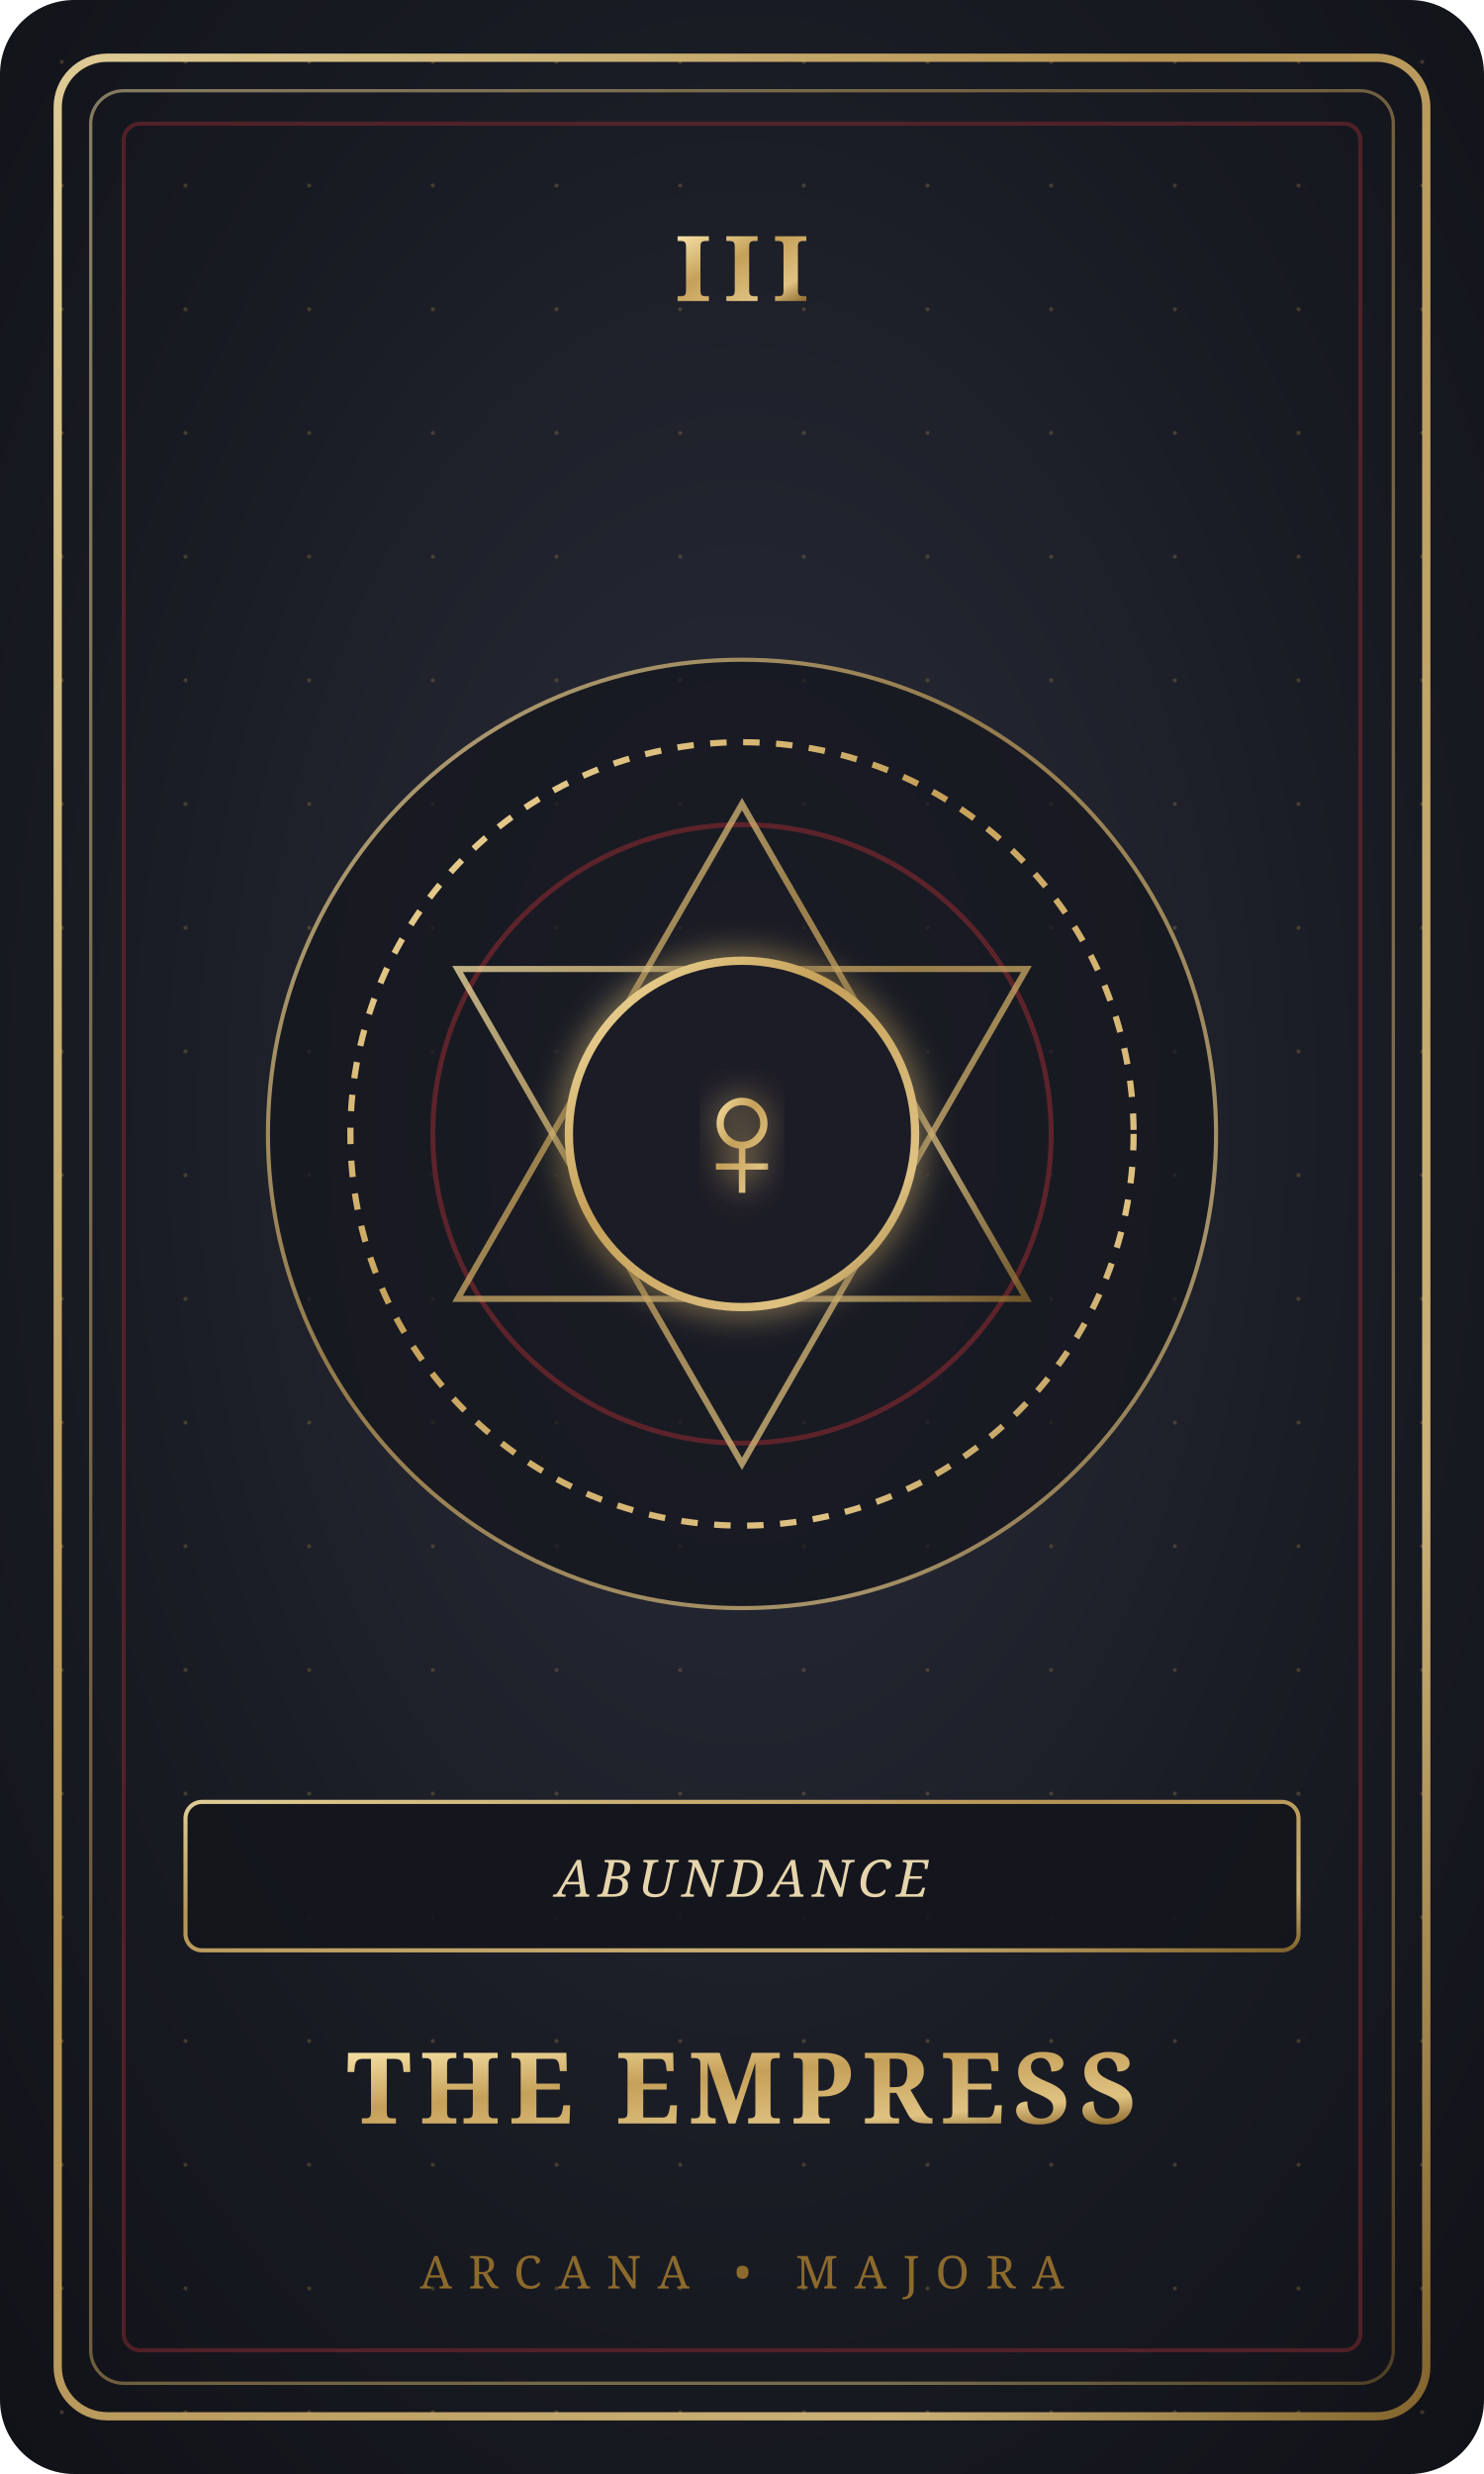
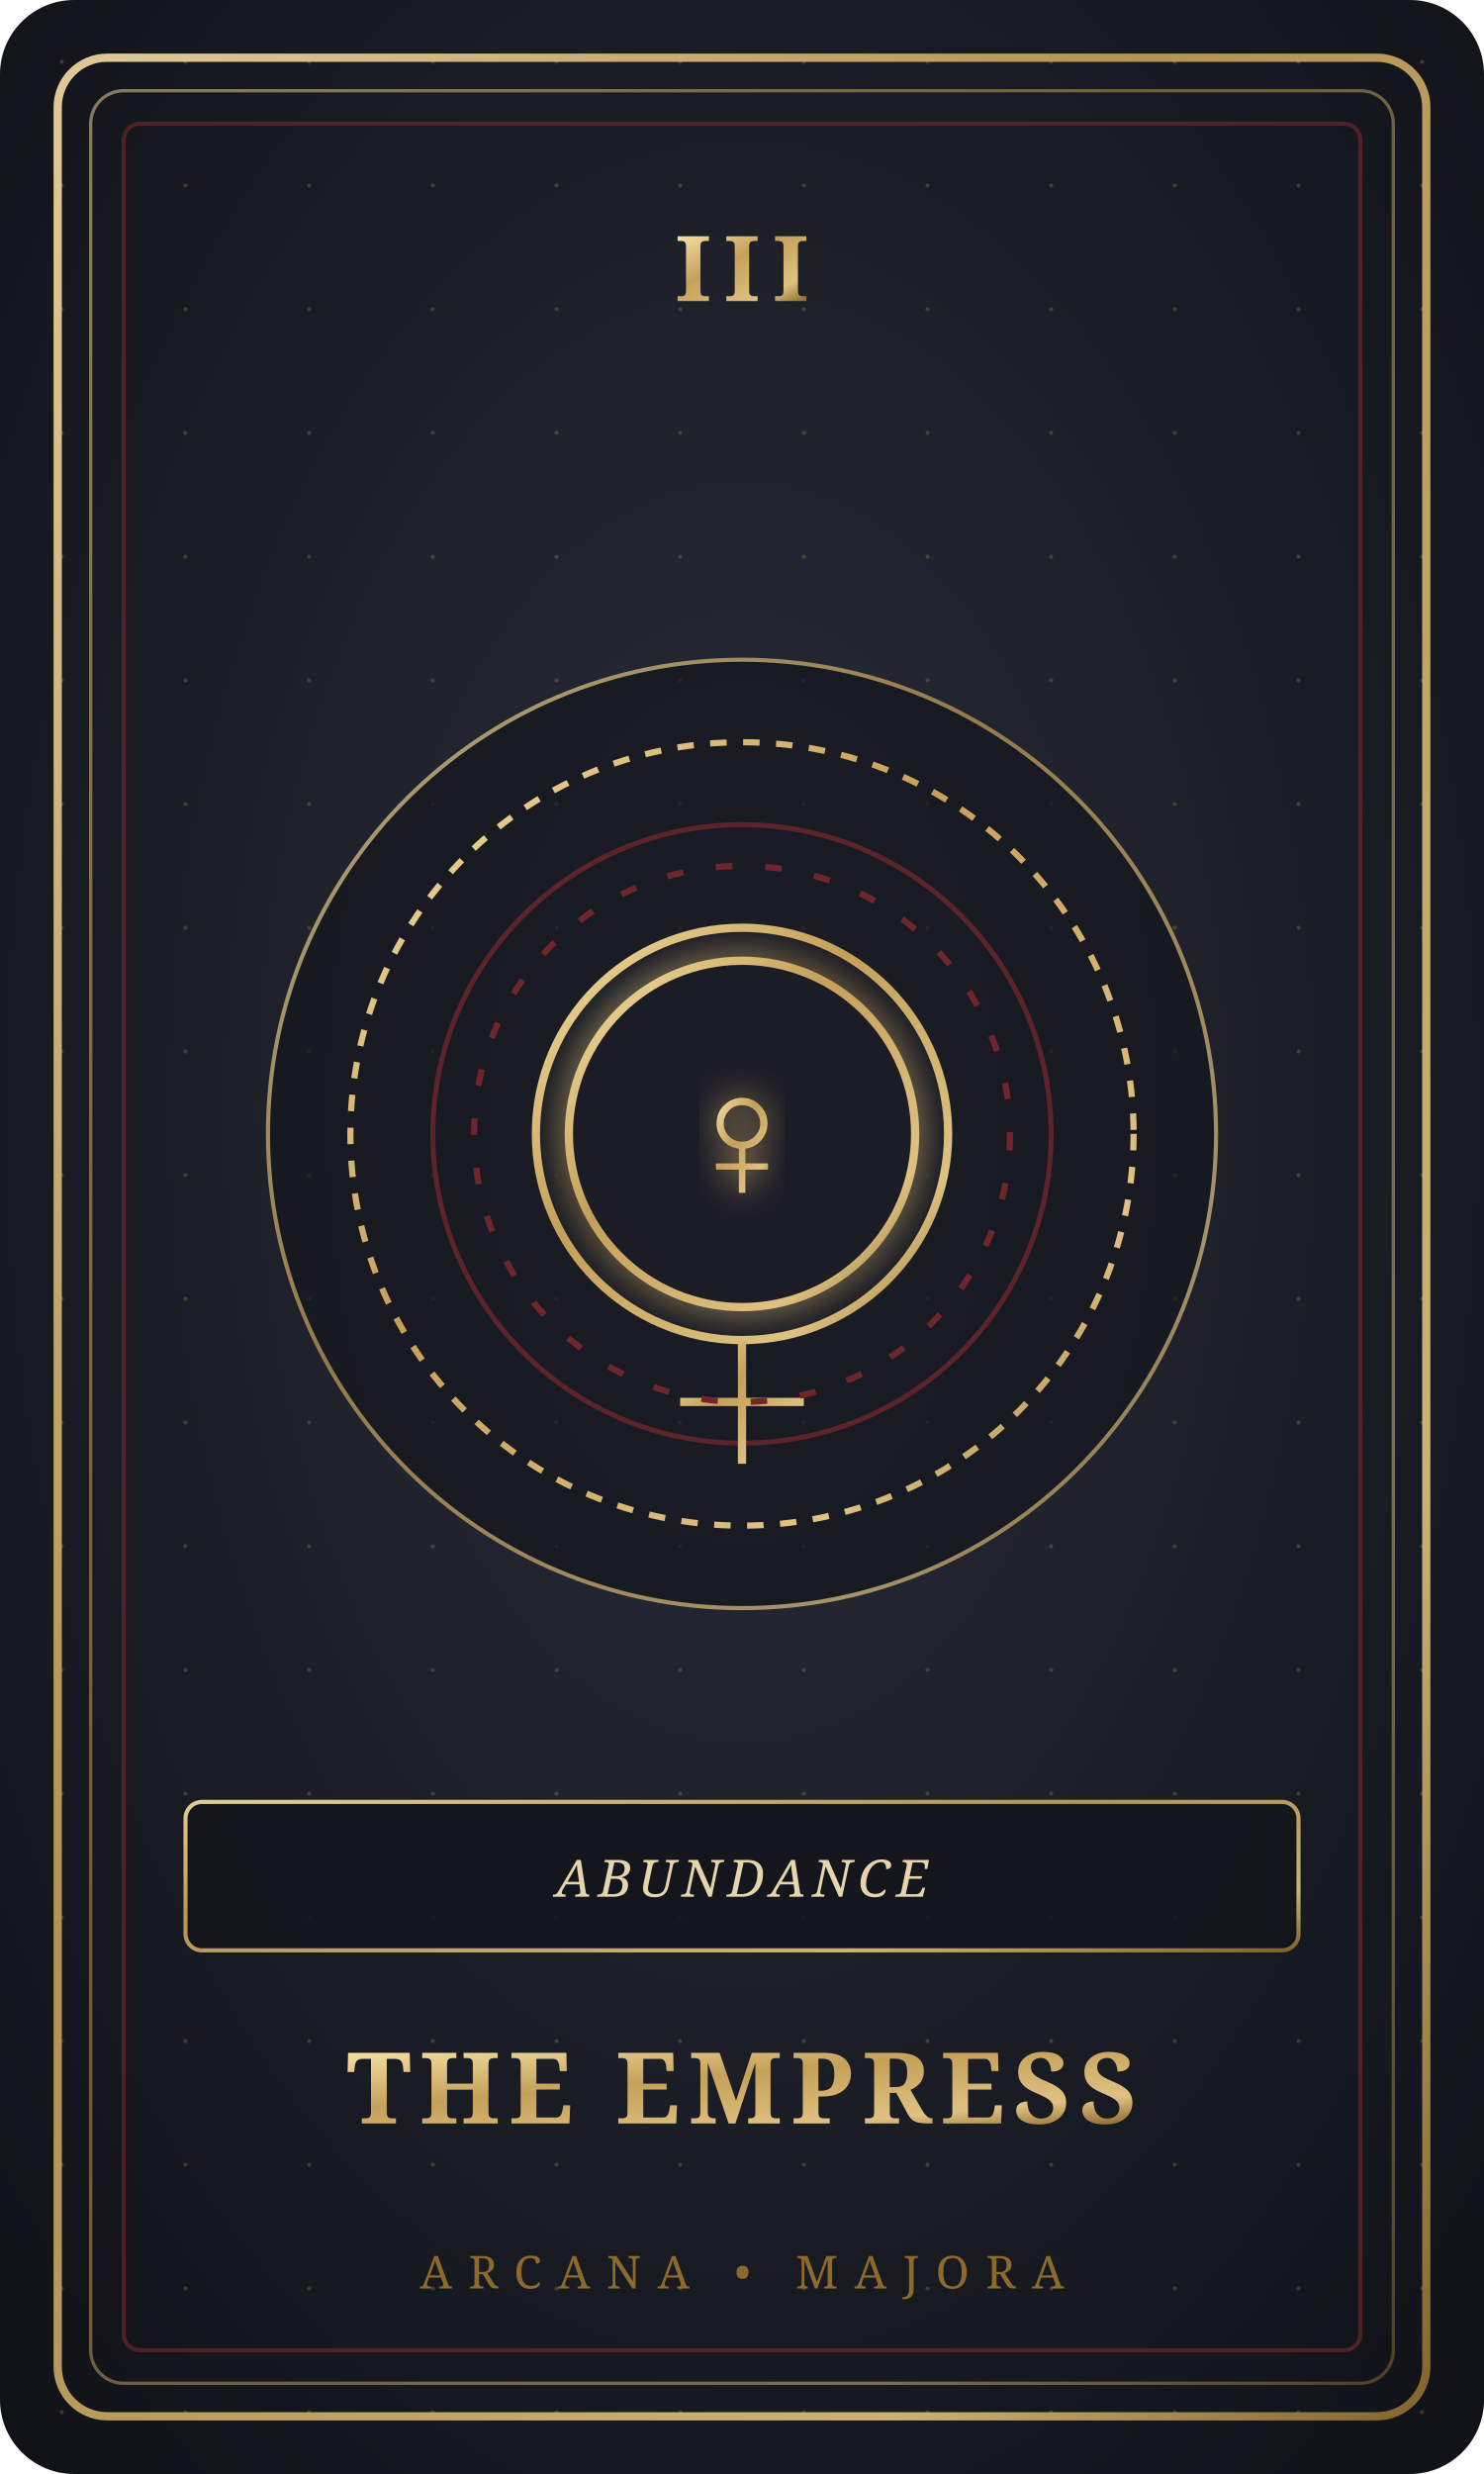
<svg xmlns="http://www.w3.org/2000/svg" viewBox="0 0 360 600" width="360" height="600">
  <defs>
    <radialGradient id="cardBg_3_empress" cx="50%" cy="45%" r="80%">
      <stop offset="0%" stop-color="#2a2c3a" />
      <stop offset="60%" stop-color="#181a22" />
      <stop offset="100%" stop-color="#0f1015" />
    </radialGradient>
    <linearGradient id="gold_3_empress" x1="0%" y1="0%" x2="100%" y2="100%">
      <stop offset="0%" stop-color="#f5e0a3" />
      <stop offset="40%" stop-color="#c5a059" />
      <stop offset="80%" stop-color="#dfc282" />
      <stop offset="100%" stop-color="#8c6a2c" />
    </linearGradient>
    <pattern id="parch_3_empress" width="30" height="30" patternUnits="userSpaceOnUse">
      <circle cx="15" cy="15" r="0.5" fill="#c5a059" opacity="0.25" />
    </pattern>
    <filter id="glow_3_empress" x="-30%" y="-30%" width="160%" height="160%">
      <feGaussianBlur stdDeviation="4" result="blur" />
      <feComposite in="SourceGraphic" in2="blur" operator="over" />
    </filter>
  </defs>
  <rect width="360" height="600" rx="18" fill="url(#cardBg_3_empress)" />
  <rect width="360" height="600" rx="18" fill="url(#parch_3_empress)" />
  <rect x="14" y="14" width="332" height="572" rx="12" fill="none" stroke="url(#gold_3_empress)" stroke-width="2" opacity="0.9" />
  <rect x="22" y="22" width="316" height="556" rx="8" fill="none" stroke="url(#gold_3_empress)" stroke-width="0.8" opacity="0.5" />
  <rect x="30" y="30" width="300" height="540" rx="4" fill="none" stroke="#6e262c" stroke-width="1" opacity="0.65" />
  <g transform="translate(180, 68)">
    <line x1="-120" y1="0" x2="-45" y2="0" stroke="url(#gold_3_empress)" stroke-width="1" opacity="0.6" />
    <text x="0" y="5" text-anchor="middle" font-family="'Playfair Display', 'Cormorant Garamond', serif" font-size="22" font-weight="700" fill="url(#gold_3_empress)" letter-spacing="3">III</text>
    <line x1="45" y1="0" x2="120" y2="0" stroke="url(#gold_3_empress)" stroke-width="1" opacity="0.6" />
  </g>
  <g transform="translate(180, 275)">
    <circle r="115" fill="#14151c" stroke="url(#gold_3_empress)" stroke-width="1" opacity="0.7" />
    <circle r="95" fill="none" stroke="url(#gold_3_empress)" stroke-width="1.5" stroke-dasharray="4,4" />
    <circle r="75" fill="none" stroke="#6e262c" stroke-width="1.2" opacity="0.8" />
-     <polygon points="0,-80 69,40 -69,40" fill="none" stroke="url(#gold_3_empress)" stroke-width="1.5" opacity="0.75" />
-     <polygon points="0,80 69,-40 -69,-40" fill="none" stroke="url(#gold_3_empress)" stroke-width="1.5" opacity="0.75" />
+     <circle r="50" fill="none" stroke="url(#gold_3_empress)" stroke-width="2" />
+     <path d="M0,50 L0,80 M-15,65 L15,65" stroke="url(#gold_3_empress)" stroke-width="2" />
+     <circle r="65" fill="none" stroke="#6e262c" stroke-dasharray="4,8" stroke-width="1.5" />
    <circle r="42" fill="#1c1e28" stroke="url(#gold_3_empress)" stroke-width="2" filter="url(#glow_3_empress)" />
    <text x="0" y="16" text-anchor="middle" font-size="44" fill="url(#gold_3_empress)" filter="url(#glow_3_empress)">♀</text>
  </g>
  <g transform="translate(180, 455)">
    <rect x="-135" y="-18" width="270" height="36" rx="4" fill="#14151c" stroke="url(#gold_3_empress)" stroke-width="1" opacity="0.9" />
    <text x="0" y="5" text-anchor="middle" font-family="'Cormorant Garamond', 'Noto Serif SC', serif" font-size="12.5" font-style="italic" fill="#e6d5ac" letter-spacing="1.5">ABUNDANCE</text>
  </g>
  <text x="180" y="515" text-anchor="middle" font-family="'Playfair Display', 'Cormorant Garamond', serif" font-size="24" font-weight="700" fill="url(#gold_3_empress)" letter-spacing="2">THE EMPRESS</text>
  <line x1="80" y1="535" x2="280" y2="535" stroke="url(#gold_3_empress)" stroke-width="1" opacity="0.6" />
  <text x="180" y="555" text-anchor="middle" font-family="'Cormorant Garamond', serif" font-size="11" fill="#8c6a2c" letter-spacing="4">ARCANA • MAJORA</text>
</svg>
